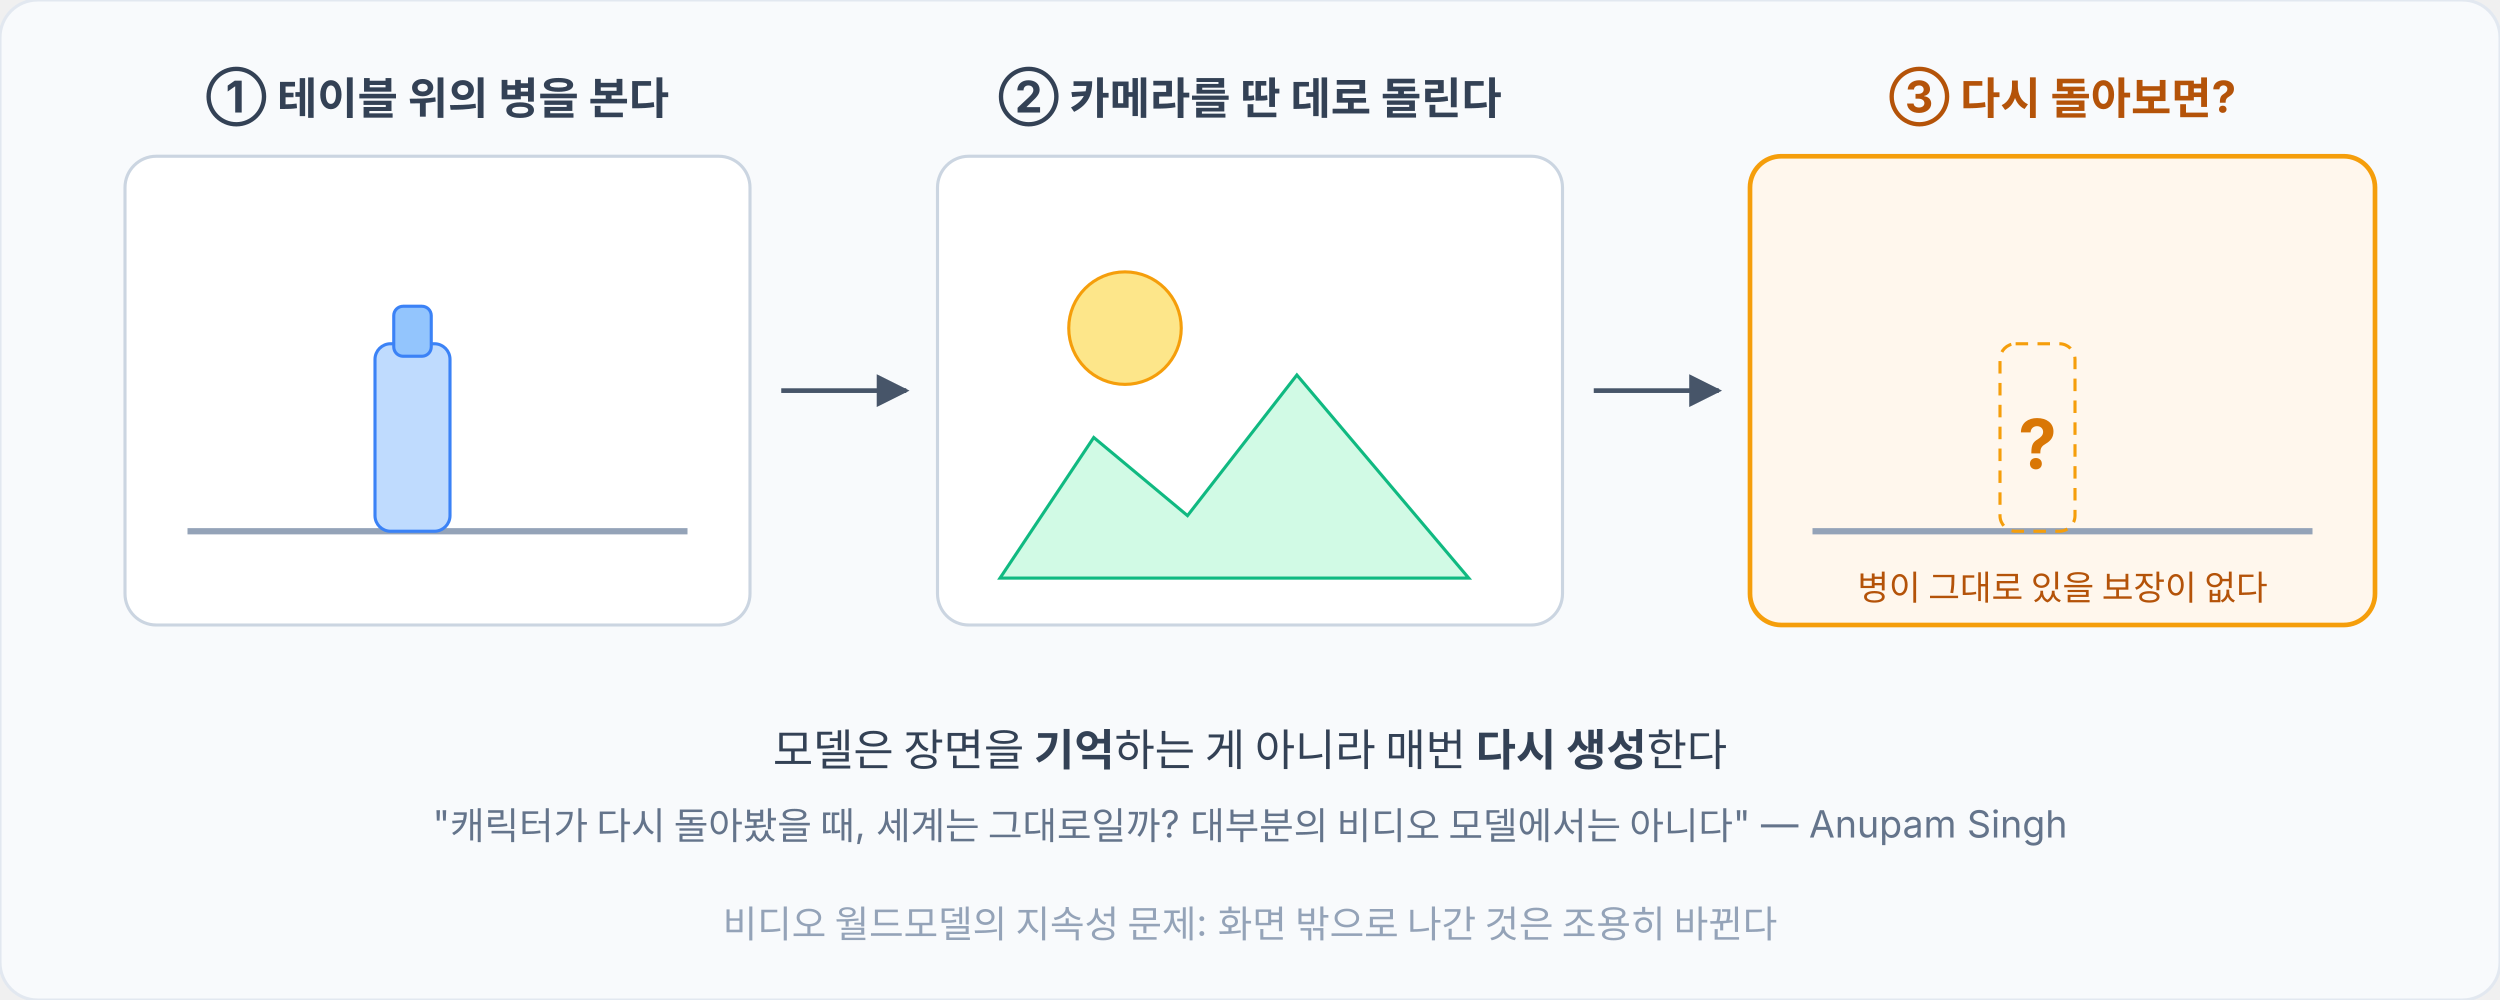
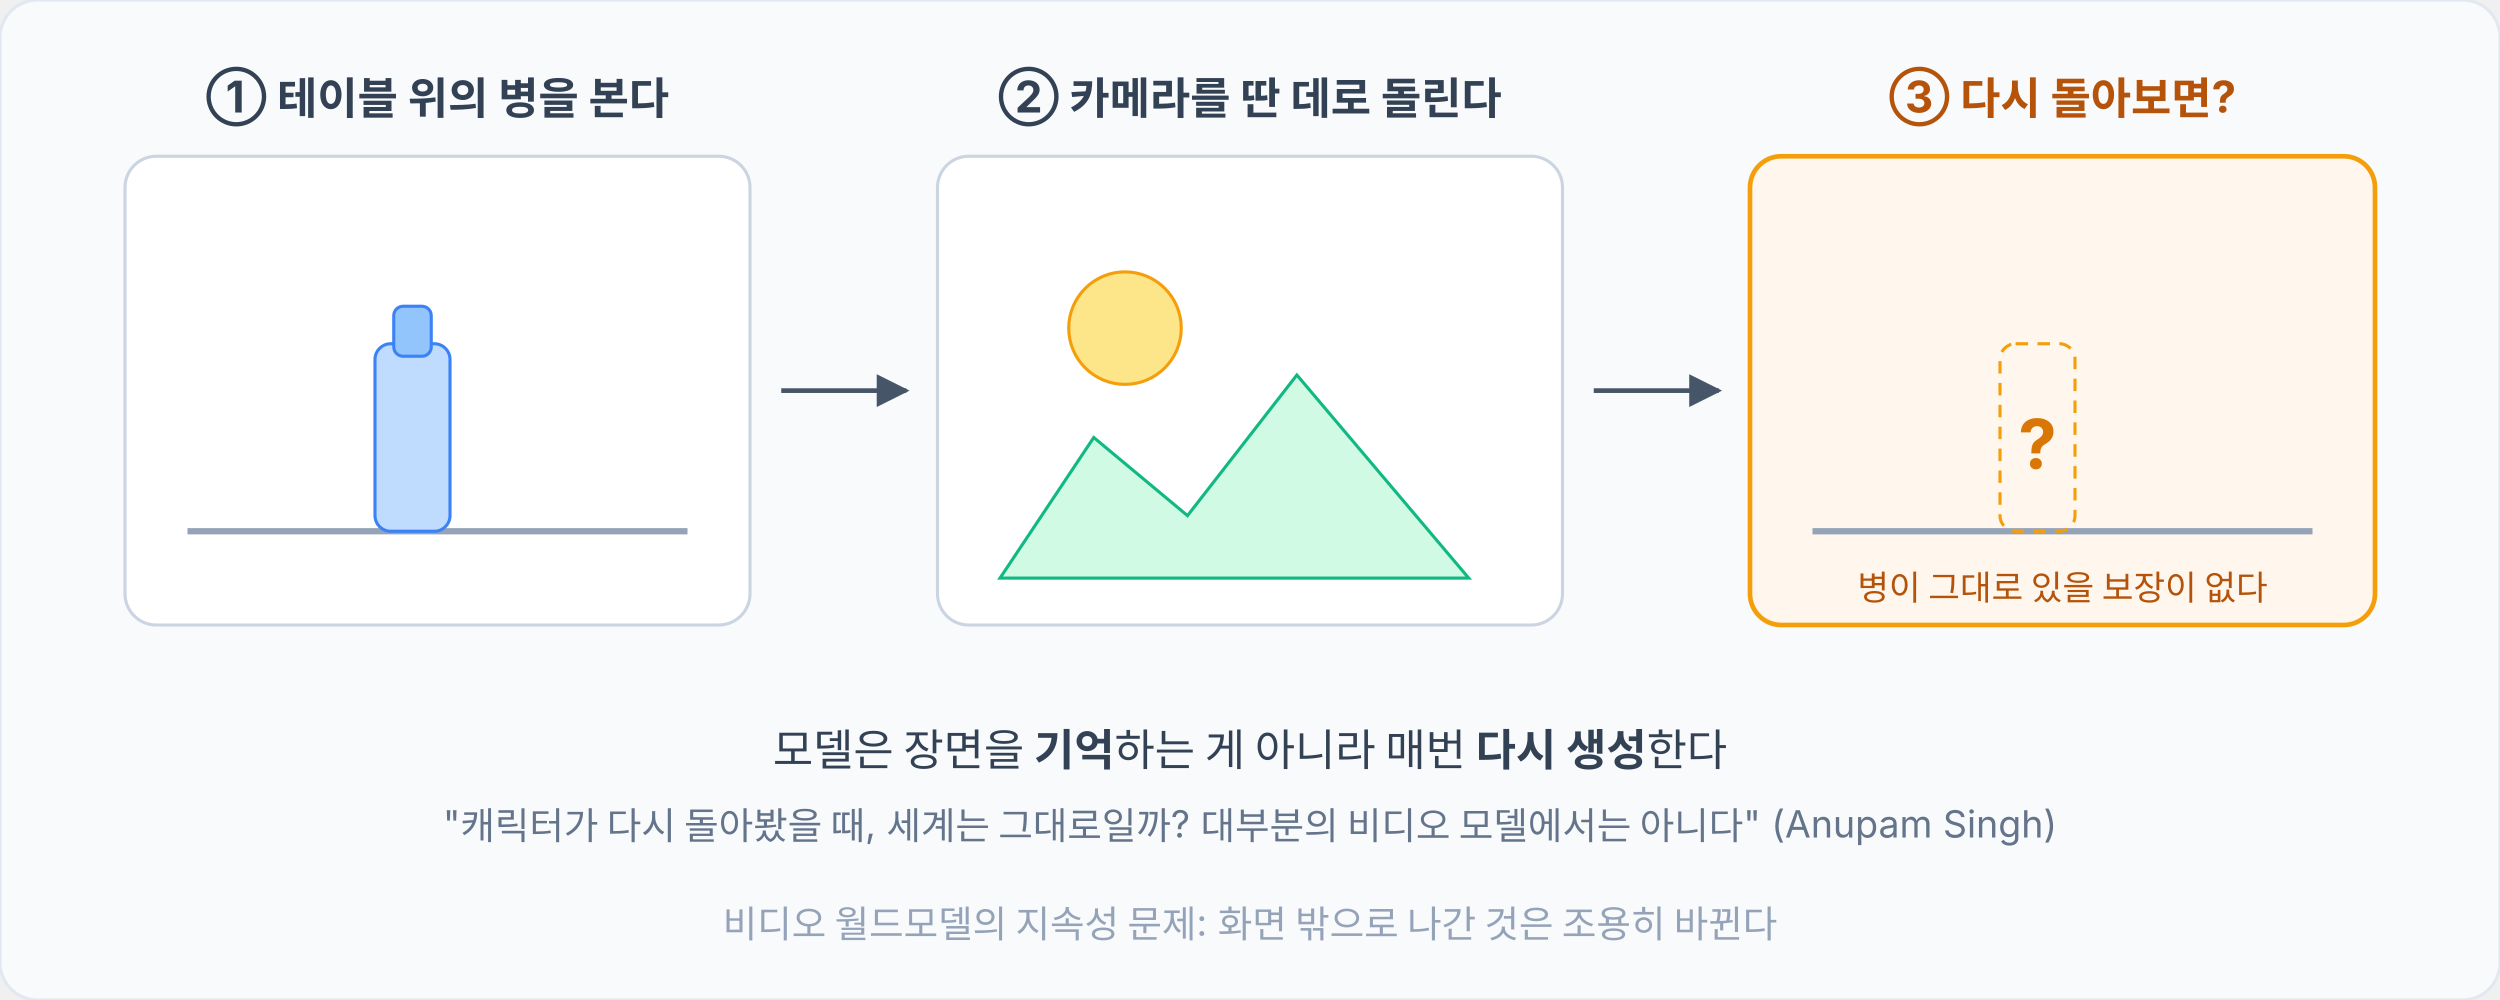
<svg xmlns="http://www.w3.org/2000/svg" viewBox="0 0 800 320" font-family="-apple-system, 'Pretendard', 'Noto Sans KR', sans-serif">
  <defs>
    <marker id="arrow2" viewBox="0 0 10 10" refX="9" refY="5" markerWidth="7" markerHeight="7" orient="auto-start-reverse">
      <path d="M 0 0 L 10 5 L 0 10 z" fill="#475569" />
    </marker>
  </defs>
  <rect x="0" y="0" width="800" height="320" rx="12" fill="#f8fafc" stroke="#e2e8f0" />
  <rect x="40" y="50" width="200" height="150" rx="10" fill="#ffffff" stroke="#cbd5e1" />
  <text x="140" y="36" text-anchor="middle" font-size="14" font-weight="700" fill="#334155">① 테이블 위의 병을 본다</text>
  <line x1="60" y1="170" x2="220" y2="170" stroke="#94a3b8" stroke-width="2" />
  <rect x="120" y="110" width="24" height="60" rx="5" fill="#bfdbfe" stroke="#3b82f6" />
  <rect x="126" y="98" width="12" height="16" rx="3" fill="#93c5fd" stroke="#3b82f6" />
  <line x1="250" y1="125" x2="290" y2="125" stroke="#475569" stroke-width="1.5" marker-end="url(#arrow2)" />
  <rect x="300" y="50" width="200" height="150" rx="10" fill="#ffffff" stroke="#cbd5e1" />
  <text x="400" y="36" text-anchor="middle" font-size="14" font-weight="700" fill="#334155">② 카메라를 딴 데로 돌린다</text>
  <circle cx="360" cy="105" r="18" fill="#fde68a" stroke="#f59e0b" />
  <path d="M 320 185 L 350 140 L 380 165 L 415 120 L 470 185 Z" fill="#d1fae5" stroke="#10b981" />
  <text x="400" y="185" text-anchor="middle" font-size="11" fill="#64748b" />
  <line x1="510" y1="125" x2="550" y2="125" stroke="#475569" stroke-width="1.5" marker-end="url(#arrow2)" />
  <rect x="560" y="50" width="200" height="150" rx="10" fill="#fff7ed" stroke="#f59e0b" stroke-width="1.5" />
  <text x="660" y="36" text-anchor="middle" font-size="14" font-weight="700" fill="#b45309">③ 다시 돌아보면?</text>
  <line x1="580" y1="170" x2="740" y2="170" stroke="#94a3b8" stroke-width="2" />
  <rect x="640" y="110" width="24" height="60" rx="5" fill="none" stroke="#f59e0b" stroke-dasharray="4 3" />
  <text x="652" y="150" text-anchor="middle" font-size="22" font-weight="700" fill="#d97706">?</text>
  <text x="660" y="192" text-anchor="middle" font-size="11" fill="#b45309">병이 그대로 있을 보장이 없다</text>
  <text x="400" y="245" text-anchor="middle" font-size="14" fill="#334155">모델은 장면을 <tspan font-weight="700">기억</tspan>하는 게 아니라 매번 <tspan font-weight="700">다시 생성</tspan>한다</text>
-   <text x="400" y="268" text-anchor="middle" font-size="12" fill="#64748b">"캐릭터가 다시 돌아봤을 때, 세계는 그대로일까? 대부분의 비디오 모델에서는 아니다" — Anupam Singh</text>
+   <text x="400" y="268" text-anchor="middle" font-size="12" fill="#64748b">"캐릭터가 다시 돌아봤을 때, 세계는 그대로일까? 대부분의 비디오 모델에서는 아니다" (Anupam Singh)</text>
  <text x="400" y="300" text-anchor="middle" font-size="12" fill="#94a3b8">비디오 월드모델의 지속성 문제: 화면 밖으로 나간 것은 조용히 바뀐다</text>
</svg>
